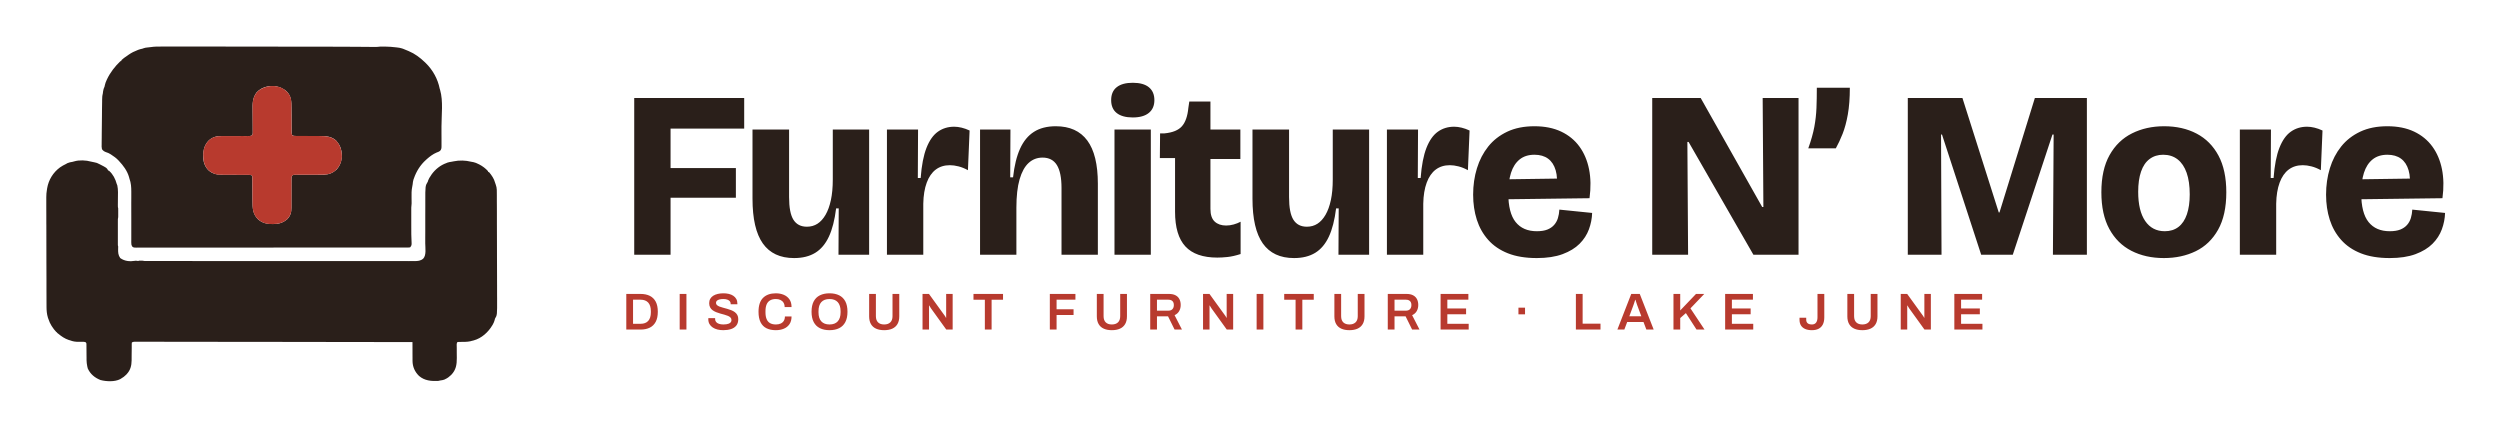
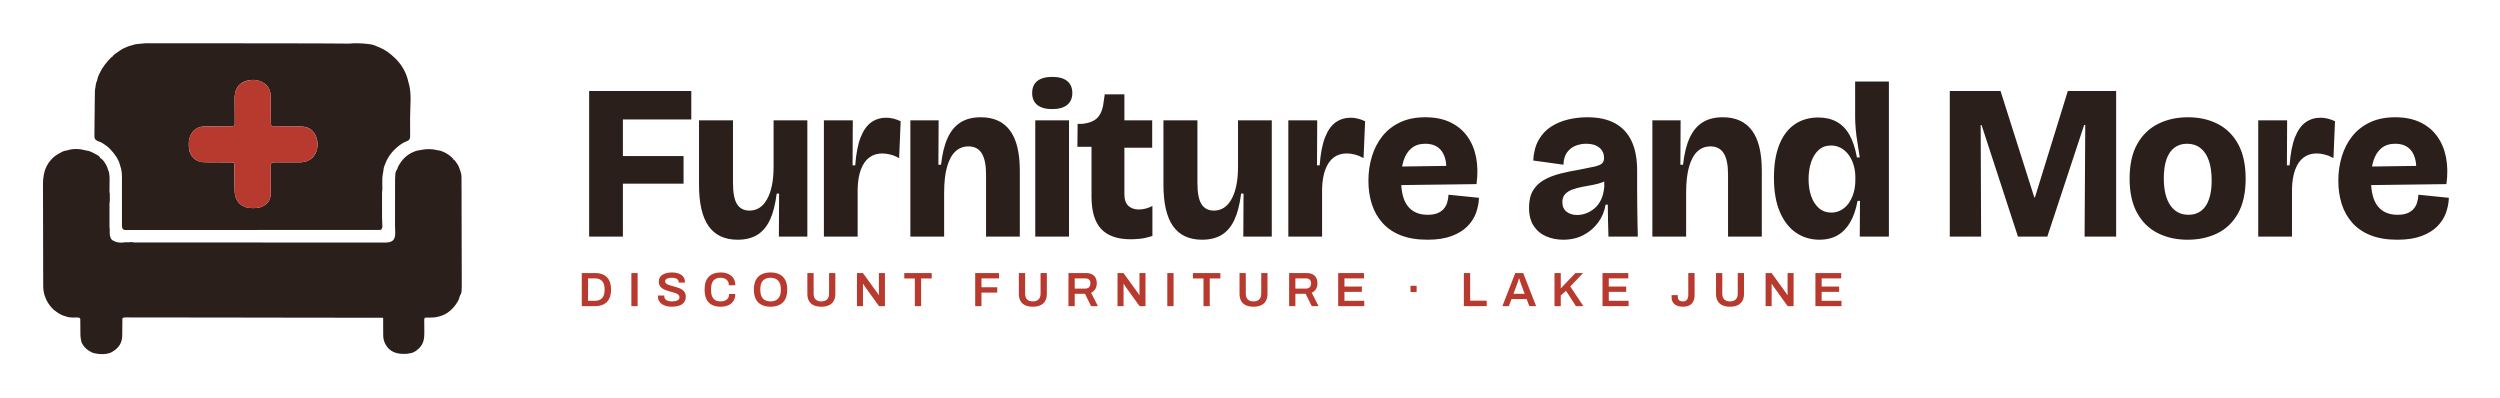
- <svg xmlns="http://www.w3.org/2000/svg" viewBox="-100 -100 7017 1200">
+ <svg xmlns="http://www.w3.org/2000/svg" viewBox="-100 -100 7554 1200">
  <g transform="scale(0.813)">
    <path d="M0 0 C2.2 -0 4.5 -0 6.7 -0 C12.9 -0 19 -0 25.1 0 C31.7 0 38.4 0 45 -0 C58 -0 71.1 -0 84.1 0 C99.5 0 114.9 0 130.2 0 C157.9 0 185.6 0 213.3 0 C239.7 0.1 266.1 0.1 292.5 0.1 C524.4 0.1 524.4 0.1 614 0.5 C615.2 0.5 616.4 0.5 617.7 0.5 C640.8 0.7 664 0.8 687.2 0.9 C694.8 1 702.4 1 710.1 1.1 C715.2 1.1 720.3 1.2 725.4 1.2 C728.4 1.2 731.5 1.3 734.5 1.3 C735.8 1.3 737.2 1.3 738.6 1.3 C744.7 1.3 750.6 1.2 756.7 0.2 C759 0.2 761.2 0.1 763.4 0.1 C764.6 0.1 765.8 0.1 767.1 0.1 C768.4 0.1 769.6 0.1 770.9 0.1 C772.2 0.1 773.4 0.1 774.7 0.1 C787.2 0.1 799.6 1.3 812.1 2.7 C812.7 2.7 812.7 2.7 815.5 3.1 C821.1 3.7 826.4 4.5 831.7 6.2 C833.2 6.7 834.6 7.2 836.1 7.6 C840.8 9.3 845.2 11.2 849.7 13.2 C851.7 14 853.6 14.8 855.5 15.6 C877.2 24.7 894.8 38 911.7 54.2 C912.2 54.7 912.2 54.7 914.7 57.1 C939 80.9 956.1 111.9 962.7 145.2 C963 146 963 146 964.2 150 C975.3 188.4 968.9 236.2 968.9 275.8 C968.9 283.8 968.9 291.8 968.9 299.8 C969 306 969 312.2 969 318.5 C969 321.4 969 324.4 969 327.3 C969 331.4 969 335.5 969 339.6 C969 340.8 969 342 969 343.3 C969 350.3 968.9 355 963.8 360.3 C959.9 363.1 956.6 364.3 952.2 365.8 C939.9 371 928.6 379.4 918.7 388.2 C917.5 389.3 916.3 390.4 915.1 391.5 C895.8 408.8 882.2 430.7 873.7 455.2 C873.5 455.9 873.5 455.9 872.2 459.2 C870.6 464.7 869.9 469.9 869.4 475.5 C868.7 480.2 868.7 480.2 868 483.4 C865.2 496.2 865.4 508.9 865.6 521.9 C865.6 525.3 865.7 528.7 865.7 532.1 C865.7 535.1 865.8 538.2 865.8 541.2 C865.7 546.2 865.7 546.2 865.2 549 C864.6 553.2 864.6 557.2 864.6 561.4 C864.6 563.3 864.6 565.1 864.6 567 C864.6 569.1 864.6 571.1 864.6 573.1 C864.6 575.2 864.6 577.3 864.6 579.4 C864.6 583.8 864.6 588.2 864.6 592.7 C864.6 598.2 864.6 603.8 864.6 609.4 C864.6 650.8 864.6 650.8 865.5 671.4 C866.2 686 866.2 686 860.7 693.2 C857.8 693.7 857.8 693.7 854.2 693.8 C852.9 693.8 851.5 693.8 850.1 693.8 C848.5 693.8 847 693.8 845.4 693.8 C843.8 693.8 842.2 693.8 840.6 693.8 C835.1 693.8 829.6 693.8 824.1 693.8 C820.2 693.8 816.2 693.8 812.3 693.8 C803.7 693.8 795.1 693.8 786.5 693.8 C773.7 693.8 760.9 693.8 748.1 693.8 C723.9 693.9 699.8 693.9 675.6 693.9 C656.9 693.9 638.3 693.9 619.6 693.9 C616.9 693.9 614.2 693.9 611.6 693.9 C610.9 693.9 610.9 693.9 607.5 693.9 C606.9 693.9 606.9 693.9 603.5 693.9 C602.2 693.9 600.8 693.9 599.5 693.9 C561.9 693.9 524.4 693.9 486.9 693.9 C485.4 693.9 484 693.9 482.6 693.9 C475.4 693.9 468.2 693.9 461 693.9 C460.3 693.9 460.3 693.9 456.7 693.9 C453.8 693.9 450.9 693.9 448.1 693.9 C403.2 693.9 358.3 693.9 313.5 694 C263.1 694 212.7 694.1 162.4 694.1 C157 694.1 151.6 694.1 146.3 694.1 C145.6 694.1 145.6 694.1 142.3 694.1 C122.3 694.1 102.3 694.1 82.3 694.1 C59.6 694.1 36.9 694.1 14.2 694.1 C1.5 694.1 -11.3 694.1 -24 694.1 C-32.5 694.2 -41 694.2 -49.5 694.1 C-54.3 694.1 -59.1 694.1 -64 694.1 C-69.2 694.2 -74.4 694.1 -79.6 694.1 C-81.1 694.1 -82.6 694.2 -84.2 694.2 C-94.3 694 -94.3 694 -99.2 689.9 C-101.6 685.6 -102 682.9 -102 677.9 C-102 677.1 -102 677.1 -102.1 672.9 C-102 671.1 -102 669.3 -102 667.4 C-102 666.4 -102 666.4 -102 661.6 C-102 657.4 -102 653.2 -102 649 C-102 642.4 -102 635.8 -102 629.2 C-102.1 618.7 -102.1 608.2 -102 597.7 C-102 578.9 -102 560.2 -102.1 541.5 C-102.1 534.9 -102.1 528.3 -102 521.8 C-102 518.7 -102 515.5 -102 512.4 C-102 508.6 -102 504.9 -102 501.1 C-102 485.5 -102.8 470.9 -108.3 456.2 C-108.8 454.4 -109.3 452.5 -109.8 450.6 C-115.7 429.6 -129.5 410.9 -144.3 395.2 C-145.1 394.4 -145.9 393.5 -146.7 392.6 C-154.1 384.8 -162.3 379 -171.3 373.2 C-171.8 372.9 -171.8 372.9 -174.6 371.1 C-179.3 368.3 -183.1 366.3 -188.4 364.9 C-194.9 362.7 -199.3 359.9 -203.3 354.2 C-204.7 348.3 -204.5 342.6 -204.3 336.6 C-204.3 334.8 -204.3 333 -204.3 331.2 C-204.3 326.4 -204.2 321.5 -204.1 316.7 C-204.1 311.6 -204 306.5 -204 301.4 C-203.9 292.9 -203.8 284.4 -203.7 275.9 C-203.5 263.9 -203.4 251.9 -203.3 239.9 C-203.2 231.5 -203.2 223.2 -203.1 214.9 C-203 212.8 -203 210.8 -203 208.8 C-202.9 202.2 -202.8 195.6 -202.7 188.9 C-202.7 187.3 -202.7 185.6 -202.7 183.9 C-202.6 176.4 -202.3 169.5 -200.3 162.2 C-199.9 159.8 -199.7 157.3 -199.4 154.7 C-198.6 148.6 -197 143.9 -194.3 138.2 C-194.1 137.5 -194.1 137.5 -193.3 133.4 C-192.1 127.2 -189.9 122 -187.3 116.2 C-186.8 115.2 -186.4 114.2 -185.9 113.1 C-175 89.8 -158 67.8 -139.3 50.2 C-138.6 50.2 -137.9 50.2 -137.3 50.2 C-136.6 48.9 -135.9 47.6 -135.3 46.2 C-130 41.2 -124.4 37.2 -118.3 33.2 C-115.6 31.5 -113 29.6 -110.5 27.7 C-101.2 21.2 -90.9 16.2 -80.3 12.2 C-78.9 11.7 -77.6 11.2 -76.2 10.6 C-71.9 9.1 -67.7 8.2 -63.3 7.2 C-62.7 7 -62.7 7 -59.5 5.8 C-55.1 4.2 -51.3 3.6 -46.7 3.2 C-37.9 2.3 -37.9 2.3 -34.3 1.8 C-22.9 -0 -11.5 -0 0 0 Z M330.7 158.2 C315.9 178 316.5 197.2 316.8 221 C316.8 225.5 316.8 230 316.9 234.6 C316.9 243 317 251.4 317.1 259.8 C317.1 265.7 317.1 271.6 317.2 277.5 C317.2 279.7 317.2 281.9 317.2 284.2 C317.3 287.3 317.3 290.4 317.3 293.5 C317.3 295.3 317.3 297 317.3 298.9 C316.7 303.2 316.7 303.2 314.9 306.3 C310.3 309.1 306 308.9 300.9 308.9 C300.3 308.9 300.3 308.9 297.6 308.9 C293.9 308.9 290.3 308.9 286.7 308.9 C284.2 308.9 281.6 308.9 279.1 308.9 C272.5 308.9 265.8 308.9 259.2 308.9 C248.6 308.9 237.9 309 227.3 309 C223.6 309 219.9 309 216.2 309 C213.9 309 211.7 309 209.4 309 C208.3 309 207.3 309 206.3 309 C189.4 309.1 175.7 314.1 163.6 326 C147.8 343.9 145.4 363.2 146.5 386.1 C147.7 402.9 154.2 417.9 166.7 429.2 C179.1 438.8 191.5 442.4 206.9 442.4 C208 442.4 209.1 442.4 210.3 442.4 C212.7 442.5 215.1 442.5 217.5 442.5 C221.4 442.5 225.2 442.5 229 442.5 C239.9 442.6 250.8 442.7 261.6 442.7 C268.3 442.8 274.9 442.8 281.6 442.8 C284.1 442.9 286.7 442.9 289.2 442.9 C292.7 442.9 296.3 442.9 299.8 442.9 C300.9 442.9 301.9 442.9 303 442.9 C307.6 443 310.5 443.1 314.7 445.2 C316.5 448.9 315.9 453.1 315.9 457 C315.9 458.1 315.9 459.1 315.9 460.1 C315.9 462.3 316 464.6 316 466.8 C316 470.3 316 473.8 316 477.4 C316.1 487.4 316.2 497.4 316.2 507.4 C316.2 513.6 316.3 519.7 316.3 525.8 C316.3 528.1 316.4 530.5 316.4 532.8 C316.5 557.1 317 577.4 334.9 595.7 C349.7 609.2 365.5 612.8 385 612.7 C386.4 612.7 387.8 612.7 389.2 612.7 C407.6 612.7 422.5 608 436.5 595.9 C447.6 584.4 450.9 572.1 450.9 556.6 C450.9 555.5 450.9 554.3 450.9 553.1 C450.9 550.6 450.9 548.1 450.9 545.5 C450.9 540.2 450.9 534.8 450.9 529.5 C451 519.5 451 509.5 451 499.6 C451 492.6 451 485.7 451 478.7 C451.1 476.1 451.1 473.5 451 470.8 C451 467.1 451.1 463.4 451.1 459.7 C451.1 458.6 451.1 457.5 451.1 456.4 C451.1 452 451.4 448.9 453.6 445.1 C458.2 442.4 462 442.6 467.4 442.6 C468.5 442.6 469.5 442.6 470.6 442.6 C474.2 442.6 477.7 442.6 481.3 442.6 C483.8 442.6 486.2 442.6 488.7 442.6 C495.2 442.6 501.8 442.5 508.3 442.6 C518.7 442.6 529.1 442.5 539.5 442.5 C543.2 442.5 546.8 442.5 550.4 442.5 C552.7 442.5 554.9 442.5 557.2 442.5 C559.1 442.5 561.1 442.5 563.1 442.5 C580.3 441.7 593.5 436.5 606.4 425 C620 409.8 625.3 393.1 625 372.6 C624.1 356.6 619.4 341.4 608.7 329.2 C607.9 328.1 607 326.9 606.2 325.7 C592.8 312.3 575.6 309.2 557.5 309.1 C556.9 309.1 556.9 309.1 554.2 309.1 C551.9 309.1 549.6 309.1 547.3 309 C543.6 309 539.9 309 536.3 309 C525.8 308.9 515.4 308.9 505 308.8 C498.6 308.8 492.2 308.8 485.8 308.7 C483.4 308.7 480.9 308.7 478.5 308.7 C475.1 308.7 471.7 308.7 468.3 308.7 C466.4 308.7 464.5 308.6 462.5 308.6 C457.7 308.2 457.7 308.2 452.7 305.2 C451.2 300.8 451.6 296.5 451.6 291.7 C451.6 290.7 451.5 289.6 451.5 288.5 C451.5 286.1 451.5 283.8 451.5 281.4 C451.5 277.7 451.5 273.9 451.4 270.2 C451.4 259.6 451.3 249 451.3 238.3 C451.2 231.8 451.2 225.4 451.1 218.9 C451.1 216.4 451.1 213.9 451.1 211.5 C451 189.9 450.8 171.9 435.1 155.5 C429.1 149.9 422.3 145.5 414.7 142.2 C413.7 141.8 412.7 141.4 411.6 140.9 C384.8 130.8 350.2 136.6 330.7 158.2 Z " fill="#2A1F1A" transform="translate(432.2694,37.75276)" />
    <path d="M0 0 C4.1 1.2 8.2 1.9 12.4 2.6 C18.1 3.6 22.7 5.1 27.8 8.1 C29 8.7 30.3 9.3 31.5 9.9 C54.6 21.8 54.6 21.8 58.8 30.1 C60.1 30.7 61.4 31.4 62.8 32.1 C76.1 44 84.1 59.9 88.8 77.1 C89.5 78.7 90.1 80.4 90.8 82.1 C94.1 97.3 93 113.4 92.9 128.9 C92.8 133 92.8 137.2 92.8 141.3 C92.8 143.9 92.8 146.4 92.7 149 C92.7 157.7 92.7 157.7 93.8 161.1 C93.9 163.4 93.9 165.8 93.9 168.2 C93.9 169.6 93.9 171 93.9 172.5 C93.9 173.9 93.9 175.4 93.9 176.9 C93.9 178.4 93.9 179.9 93.9 181.4 C93.9 182.1 93.9 182.1 93.9 185.7 C93.9 187 93.9 188.3 93.9 189.6 C93.8 193.1 93.8 193.1 92.8 198.1 C92.7 201.1 92.7 204.1 92.7 207 C92.7 208 92.7 208 92.7 212.6 C92.7 214.6 92.7 216.5 92.7 218.6 C92.7 220.6 92.7 222.7 92.7 224.7 C92.7 229 92.7 233.3 92.7 237.6 C92.7 243.1 92.7 248.6 92.7 254.1 C92.7 258.3 92.7 262.6 92.7 266.8 C92.7 268.8 92.7 270.8 92.7 272.9 C92.7 275.7 92.7 278.5 92.7 281.4 C92.7 283 92.7 284.6 92.7 286.3 C92.8 290.1 92.8 290.1 93.8 293.1 C93.8 295.8 93.7 298.5 93.6 301.2 C93.3 313.1 93.7 323 100.9 333 C116 343.9 133.9 345.5 152.2 342.5 C153 342.4 153.9 342.2 154.8 342.1 C157.5 342.4 160.1 342.7 162.8 343.1 C163.8 342.7 164.8 342.4 165.8 342.1 C168.1 342 170.4 341.9 172.7 341.9 C173.9 341.9 175.1 341.9 176.4 341.9 C179.8 342.1 179.8 342.1 184.8 343.1 C187 343.2 189.2 343.2 191.5 343.2 C192.1 343.2 192.1 343.2 195.6 343.2 C197.1 343.2 198.6 343.2 200.1 343.2 C200.9 343.2 200.9 343.2 205 343.2 C210.4 343.2 215.8 343.2 221.2 343.2 C225.1 343.2 228.9 343.2 232.8 343.2 C242.4 343.2 252 343.2 261.6 343.2 C273.1 343.2 284.6 343.2 296.1 343.2 C323.9 343.3 351.7 343.3 379.5 343.3 C392.7 343.3 405.8 343.3 419 343.3 C463.9 343.3 508.9 343.3 553.9 343.3 C556.7 343.3 559.5 343.3 562.4 343.3 C565.2 343.3 568 343.3 570.9 343.3 C576.5 343.3 582.2 343.3 587.9 343.3 C588.6 343.3 588.6 343.3 592.2 343.3 C637.8 343.3 683.5 343.3 729.2 343.4 C777.5 343.4 825.7 343.4 874 343.4 C879.3 343.4 884.6 343.4 889.9 343.4 C891.2 343.4 892.5 343.4 893.8 343.4 C914.8 343.4 935.9 343.4 956.9 343.4 C978 343.4 999.1 343.4 1020.2 343.4 C1032.7 343.4 1045.3 343.4 1057.8 343.4 C1067.2 343.5 1076.5 343.5 1085.9 343.4 C1089.7 343.4 1093.5 343.4 1097.3 343.5 C1102.4 343.5 1107.6 343.5 1112.7 343.4 C1113.5 343.4 1113.5 343.4 1117.2 343.5 C1128.3 343.4 1138 342.6 1146.8 335.1 C1158.4 323.2 1153.9 297.7 1153.9 282.5 C1153.9 279.5 1153.9 276.5 1153.9 273.5 C1153.9 270.3 1153.9 267.1 1153.9 263.9 C1153.9 257.3 1153.9 250.6 1154 243.9 C1154 242.8 1154 241.7 1154 240.5 C1154 238.2 1154 235.8 1154 233.5 C1154 218 1154 202.5 1154 187 C1154 176.5 1154.1 166 1154.1 155.5 C1154.1 150 1154.1 144.4 1154.1 138.9 C1154 83.7 1154 83.7 1162.8 69.1 C1163.2 67.7 1163.6 66.4 1164 64.9 C1166.2 59 1169.2 54.3 1172.8 49.1 C1173.9 47.4 1174.9 45.8 1176 44.1 C1188.6 26.6 1206.4 12.3 1226.8 5.1 C1228 4.6 1229.2 4 1230.5 3.5 C1235.2 1.9 1239.7 1.2 1244.6 0.5 C1247.2 0.2 1249.8 -0.4 1252.4 -1 C1271.2 -5 1293.1 -4.4 1311.7 0.3 C1314.6 1 1317.5 1.5 1320.4 1.9 C1326.6 3.2 1331.1 5.3 1336.8 8.1 C1337.4 8.4 1337.4 8.4 1340.6 9.9 C1352.1 15.9 1362.2 23.5 1370.8 33.1 C1370.8 33.7 1370.8 34.4 1370.8 35.1 C1372.1 35.7 1373.4 36.4 1374.8 37.1 C1382.9 46.8 1391.7 59.5 1394.7 71.9 C1395.8 76.1 1395.8 76.1 1397.3 79.4 C1401.9 90.7 1401.1 104.2 1401.1 116.3 C1401.1 118 1401.1 119.6 1401.1 121.3 C1401.1 126.9 1401.1 132.4 1401.1 137.9 C1401.2 141.9 1401.2 145.9 1401.2 149.8 C1401.2 159.5 1401.2 169.1 1401.3 178.8 C1401.3 186.7 1401.3 194.5 1401.3 202.4 C1401.3 203.5 1401.3 204.6 1401.3 205.8 C1401.3 208 1401.3 210.3 1401.3 212.6 C1401.4 233.9 1401.4 255.3 1401.5 276.6 C1401.5 294.9 1401.6 313.1 1401.6 331.4 C1401.7 352.7 1401.8 373.9 1401.8 395.2 C1401.8 397.4 1401.8 399.7 1401.8 402 C1401.8 403.1 1401.8 404.2 1401.8 405.4 C1401.8 413.2 1401.9 421 1401.9 428.9 C1401.9 438.4 1401.9 448 1401.9 457.6 C1402 462.4 1402 467.3 1402 472.2 C1402.2 529.8 1402.2 529.8 1394.8 542.1 C1394.3 543.8 1393.8 545.6 1393.4 547.4 C1392 552.5 1390.3 556.5 1387.8 561.1 C1387.2 562.1 1386.6 563.2 1386 564.3 C1371.5 588.9 1348.7 609.9 1320.8 617.4 C1318.5 618 1316.1 618.5 1313.8 619.1 C1312.4 619.5 1311 619.9 1309.5 620.3 C1298.3 622.7 1286.6 622.4 1275.1 622.5 C1273.8 622.5 1272.5 622.6 1271.2 622.6 C1270 622.6 1268.8 622.6 1267.6 622.7 C1266.7 622.8 1265.8 622.9 1264.8 623.1 C1261.5 628 1262.6 633.9 1262.6 639.6 C1262.6 641 1262.6 642.3 1262.7 643.7 C1262.7 648.1 1262.7 652.5 1262.7 656.8 C1262.8 661.1 1262.8 665.5 1262.8 669.8 C1262.8 672.5 1262.8 675.2 1262.9 677.8 C1263 700.9 1260.2 719.2 1243.6 736.3 C1237.3 742.4 1230.9 747.5 1222.8 751.1 C1221.7 751.6 1220.7 752.1 1219.6 752.7 C1215 754.3 1210.6 755 1205.8 755.6 C1202.8 756.1 1202.8 756.1 1198.8 757.1 C1174.3 758.2 1151.9 756.6 1132.5 740 C1117.9 725.8 1110.2 708.5 1110 688.1 C1110 686.5 1110 684.8 1110 683.1 C1110 681.4 1110 679.7 1110 677.9 C1109.9 672.4 1109.9 667 1109.9 661.5 C1109.9 657.8 1109.9 654.1 1109.9 650.3 C1109.8 641.2 1109.8 632.2 1109.8 623.1 C1018.1 622.9 926.3 622.8 834.6 622.7 C833.2 622.7 831.9 622.7 830.5 622.7 C801 622.7 771.5 622.6 742 622.6 C727.6 622.6 713.1 622.6 698.6 622.5 C697.9 622.5 697.9 622.5 694.3 622.5 C647.6 622.5 600.9 622.4 554.3 622.3 C506.3 622.3 458.4 622.2 410.4 622.2 C403.7 622.2 396.9 622.1 390.1 622.1 C388.8 622.1 387.5 622.1 386.1 622.1 C364.6 622.1 343.1 622.1 321.7 622 C300.1 622 278.5 622 257 622 C244.2 621.9 231.3 621.9 218.5 621.9 C210 621.9 201.4 621.9 192.8 621.9 C188 621.9 183.1 621.9 178.2 621.9 C172.9 621.8 167.7 621.8 162.5 621.8 C160.9 621.8 159.4 621.8 157.8 621.8 C157.1 621.8 157.1 621.8 153.6 621.8 C152.4 621.8 151.2 621.8 150 621.8 C146.6 622.1 143.3 622.5 140.8 625.1 C140.7 627.3 140.6 629.6 140.6 631.8 C140.6 632.5 140.6 632.5 140.6 636.2 C140.6 637.8 140.6 639.4 140.6 641 C140.5 644.3 140.5 647.7 140.5 651 C140.4 656.2 140.4 661.5 140.3 666.8 C140.3 671.8 140.2 676.9 140.2 681.9 C140.2 683.5 140.2 685.1 140.2 686.7 C139.9 704.6 136.1 719.7 123.8 733.1 C123.1 733.9 122.4 734.6 121.7 735.4 C116.3 741.1 110.5 745.2 103.8 749.1 C102.7 749.8 101.7 750.4 100.6 751.1 C81.6 760.8 52.8 759.3 32.8 754.1 C13.2 746.4 -2.6 733.5 -11.2 714.1 C-12.6 709.1 -13.5 704.2 -14.2 699.1 C-14.4 698 -14.5 696.9 -14.7 695.8 C-15.2 692.2 -15.3 688.8 -15.4 685.3 C-15.4 684 -15.4 682.6 -15.4 681.3 C-15.4 679.9 -15.4 678.5 -15.4 677.1 C-15.4 674.1 -15.5 671.1 -15.5 668.1 C-15.5 663.5 -15.6 658.8 -15.6 654.1 C-15.6 649.6 -15.7 645.1 -15.7 640.6 C-15.7 639.9 -15.7 639.9 -15.7 636.3 C-15.8 635 -15.8 633.7 -15.8 632.4 C-15.8 631.2 -15.8 630.1 -15.8 628.9 C-16.2 626.1 -16.2 626.1 -19.2 623.1 C-23.3 622.2 -26.5 622 -30.6 622 C-31.9 622.1 -33.1 622.1 -34.4 622.1 C-37 622.1 -39.6 622.2 -42.2 622.2 C-52.9 622.3 -62.1 621.1 -72.2 617.1 C-73.7 616.7 -75.1 616.3 -76.6 615.9 C-90.6 611.3 -102 603.4 -113.2 594.1 C-113.9 593.6 -113.9 593.6 -117.2 591.1 C-117.2 590.4 -117.2 589.8 -117.2 589.1 C-117.9 589.1 -118.5 589.1 -119.2 589.1 C-131.6 575.9 -141.9 560.4 -147.2 543.1 C-147.7 541.7 -148.2 540.4 -148.7 539 C-152.6 526.3 -153.6 514 -153.6 500.7 C-153.6 499.1 -153.6 497.4 -153.6 495.7 C-153.7 490.1 -153.7 484.6 -153.7 479 C-153.7 475 -153.7 471 -153.7 467 C-153.7 457.3 -153.8 447.6 -153.8 437.9 C-153.8 426.5 -153.8 415.2 -153.8 403.9 C-153.9 383.7 -153.9 363.5 -154 343.3 C-154 323.7 -154 304.1 -154.1 284.5 C-154.2 263.1 -154.2 241.8 -154.2 220.4 C-154.2 218.1 -154.3 215.9 -154.3 213.6 C-154.3 212.5 -154.3 211.3 -154.3 210.2 C-154.3 202.3 -154.3 194.4 -154.3 186.5 C-154.3 176.9 -154.4 167.3 -154.4 157.7 C-154.4 152.8 -154.4 147.9 -154.4 143 C-154.4 137.7 -154.4 132.3 -154.4 127 C-154.4 125.5 -154.4 123.9 -154.4 122.4 C-154.4 113.7 -153.7 105.6 -152.2 97.1 C-151.9 95.3 -151.7 93.6 -151.4 91.8 C-146.4 62.9 -130.9 37.6 -107.2 20.1 C-100.5 15.4 -93.6 11.6 -86.2 8.1 C-84.7 7.2 -83.2 6.3 -81.6 5.4 C-75.7 2.8 -70.3 1.8 -63.9 0.8 C-60.2 0.1 -60.2 0.1 -57.5 -0.9 C-40.6 -6 -16.7 -4.8 0 0 Z " fill="#2A1F1A" transform="translate(191.2031,434.9258)" />
    <path d="M0 0 C1.4 1.2 2.8 2.3 4.2 3.5 C5.6 4.6 7 5.7 8.4 6.8 C20.1 18.2 24.9 30.6 25.3 47 C25.3 47.9 25.3 47.9 25.3 52.9 C25.4 54 25.4 55.1 25.4 56.2 C25.4 58.6 25.4 61 25.4 63.3 C25.4 67.1 25.4 70.8 25.4 74.5 C25.5 85.2 25.6 95.8 25.6 106.4 C25.6 112.9 25.6 119.4 25.7 125.9 C25.7 128.4 25.7 130.9 25.7 133.3 C25.7 136.8 25.7 140.3 25.8 143.7 C25.8 145.7 25.8 147.7 25.8 149.7 C26.2 154.5 26.2 154.5 29.2 159.5 C33.6 161 37.8 160.7 42.5 160.7 C43 160.7 43 160.7 45.7 160.7 C48 160.7 50.4 160.7 52.7 160.7 C56.3 160.7 60 160.8 63.7 160.8 C74.1 160.9 84.5 160.9 94.9 161 C101.3 161 107.7 161.1 114.1 161.1 C116.5 161.1 118.9 161.1 121.3 161.1 C143.3 161.2 162.9 162.1 180.2 177.5 C194.3 192.8 199.6 212.4 199.5 232.9 C198.3 252.7 190.7 267.5 176.5 281 C162.4 291.7 149.5 294.6 132 294.6 C130.9 294.6 129.8 294.6 128.7 294.6 C126.3 294.6 124 294.6 121.6 294.6 C116.7 294.6 111.7 294.7 106.7 294.7 C97.4 294.7 88.2 294.8 78.9 294.8 C72.5 294.7 66 294.8 59.6 294.8 C57.1 294.8 54.6 294.8 52.2 294.8 C48.8 294.8 45.3 294.8 41.9 294.9 C40.9 294.9 40.9 294.9 36 294.9 C31.2 295.5 31.2 295.5 28.1 297.3 C25.3 302 25.5 306.6 25.6 311.9 C25.6 313.1 25.5 314.3 25.5 315.4 C25.5 319.3 25.5 323.1 25.6 326.9 C25.5 329.6 25.5 332.2 25.5 334.9 C25.5 341.9 25.5 348.9 25.5 355.9 C25.5 367.2 25.5 378.4 25.4 389.6 C25.4 393.5 25.4 397.4 25.4 401.3 C25.4 403.7 25.4 406.1 25.4 408.5 C25.4 409.6 25.4 410.7 25.4 411.8 C25.4 426.4 21 437.5 11 448 C-4.1 461.5 -20.6 465.2 -40.4 465 C-41.8 465 -43.1 465 -44.5 465 C-63.6 465 -78.4 459.5 -92.1 446.4 C-109.1 428.5 -109.1 408.3 -109.1 385.1 C-109.2 381.6 -109.2 378 -109.2 374.5 C-109.3 365.8 -109.3 357.1 -109.3 348.4 C-109.4 341 -109.4 333.6 -109.4 326.1 C-109.5 322.7 -109.5 319.2 -109.5 315.7 C-109.5 313.6 -109.5 311.5 -109.5 309.4 C-109.5 308.5 -109.5 308.5 -109.5 303.8 C-109.8 299.5 -109.8 299.5 -111.8 296.5 C-116.3 295 -120.9 295.3 -125.6 295.3 C-126.7 295.3 -127.8 295.3 -128.9 295.3 C-131.3 295.3 -133.7 295.3 -136.2 295.3 C-140 295.3 -143.8 295.2 -147.6 295.2 C-158.5 295.1 -169.3 295.1 -180.2 295 C-186.8 295 -193.4 295 -200.1 294.9 C-202.6 294.9 -205.1 294.9 -207.7 294.9 C-211.2 294.9 -214.7 294.8 -218.3 294.8 C-219.3 294.8 -220.4 294.8 -221.4 294.8 C-237 294.6 -250.2 288.9 -261.8 278.5 C-276.4 263.3 -279.4 244.9 -279.2 224.6 C-278.8 204.7 -273 189.1 -258.5 174.9 C-245.9 164.3 -232.4 161.2 -216.2 161.3 C-215.1 161.3 -214 161.3 -212.8 161.3 C-210.4 161.3 -208.1 161.3 -205.7 161.3 C-201.9 161.3 -198.2 161.3 -194.4 161.2 C-183.7 161.2 -173 161.2 -162.3 161.2 C-155.7 161.2 -149.2 161.2 -142.6 161.1 C-140.1 161.1 -137.6 161.1 -135.1 161.2 C-131.6 161.2 -128.2 161.2 -124.7 161.1 C-123.6 161.1 -122.6 161.2 -121.5 161.2 C-117.3 161.1 -114.3 160.8 -110.7 158.6 C-108 154.2 -108.2 150.9 -108.3 145.7 C-108.3 145.3 -108.3 145.3 -108.3 142.8 C-108.3 139.5 -108.3 136.3 -108.4 133.1 C-108.4 130.8 -108.4 128.6 -108.4 126.3 C-108.4 120.3 -108.5 114.4 -108.5 108.4 C-108.6 100 -108.6 91.7 -108.7 83.3 C-108.7 78.9 -108.8 74.4 -108.8 70 C-109 45.3 -109 25.1 -90.8 6.5 C-66.2 -14.1 -27.4 -18.3 0 0 Z " fill="#B83A2E" transform="translate(857.8125,185.5)" />
  </g>
-   <path transform="translate(1646.8,615.0)" d="M33.333 0.0V-440.0H135.333V0.0ZM83.333 -160.0V-243.333H318.667V-160.0ZM83.333 -354.0V-440.0H342.0V-354.0ZM482.0 9.333Q423.333 9.333 394.333 -31.667Q365.333 -72.667 365.333 -157.333V-351.333H468.0V-162.0Q468.0 -117.333 480.333 -98.0Q492.667 -78.667 518.0 -78.667Q534.667 -78.667 547.667 -87.0Q560.667 -95.333 570.333 -112.0Q580.0 -128.667 585.333 -153.333Q590.667 -178.0 590.667 -211.333V-351.333H692.667V-155.333V0.0H606.667L607.333 -130.0H600.0Q594.0 -81.333 579.667 -50.667Q565.333 -20.0 541.333 -5.333Q517.333 9.333 482.0 9.333ZM742.667 0.0V-181.333V-351.333H830.0L829.333 -215.333H837.333Q841.333 -268.667 853.667 -300.0Q866.0 -331.333 885.667 -345.333Q905.333 -359.333 931.333 -359.333Q941.333 -359.333 952.333 -356.667Q963.333 -354.0 974.667 -348.667L970.0 -237.333Q956.667 -244.667 943.667 -248.0Q930.667 -251.333 919.333 -251.333Q896.0 -251.333 879.667 -239.0Q863.333 -226.667 854.333 -202.333Q845.333 -178.0 844.667 -143.333V0.0ZM1004.0 0.0V-200.0V-351.333H1089.333L1088.667 -217.333H1096.667Q1102.0 -266.0 1116.333 -297.667Q1130.667 -329.333 1155.333 -345.0Q1180.0 -360.667 1216.667 -360.667Q1275.333 -360.667 1305.0 -320.667Q1334.667 -280.667 1334.667 -199.333V0.0H1232.667V-187.333Q1232.667 -230.667 1219.667 -251.667Q1206.667 -272.667 1179.333 -272.667Q1156.667 -272.667 1140.333 -257.667Q1124.0 -242.667 1115.0 -211.667Q1106.0 -180.667 1106.0 -132.0V0.0ZM1381.333 0.0V-351.333H1483.333V0.0ZM1432.667 -385.333Q1403.333 -385.333 1387.667 -397.667Q1372 -410.0 1372 -434.0Q1372 -458.0 1387.667 -470.333Q1403.333 -482.667 1432.667 -482.667Q1462.667 -482.667 1478.0 -470.0Q1493.333 -457.333 1493.333 -434.0Q1493.333 -410.667 1477.667 -398.0Q1462 -385.333 1432.667 -385.333ZM1670.0 8.0Q1609.333 8.0 1580.333 -23.333Q1551.333 -54.667 1551.333 -120.667V-271.333H1508.667L1509.333 -340.667H1522.0Q1556.0 -344.0 1570.667 -360.667Q1585.333 -377.333 1588.667 -412.0L1591.333 -430.0H1650.667V-351.333H1734.667V-268.667H1650.667V-128.667Q1650.667 -104.0 1662.667 -93.0Q1674.667 -82.0 1694.667 -82.0Q1705.333 -82.0 1716.0 -85.0Q1726.667 -88.0 1735.333 -92.667V-2.0Q1714.667 4.667 1698.667 6.333Q1682.667 8.0 1670.0 8.0ZM1885.333 9.333Q1826.667 9.333 1797.667 -31.667Q1768.667 -72.667 1768.667 -157.333V-351.333H1871.333V-162.0Q1871.333 -117.333 1883.667 -98.0Q1896 -78.667 1921.333 -78.667Q1938 -78.667 1951 -87.0Q1964 -95.333 1973.667 -112.0Q1983.333 -128.667 1988.667 -153.333Q1994 -178.0 1994 -211.333V-351.333H2096.0V-155.333V0.0H2010L2010.667 -130.0H2003.333Q1997.333 -81.333 1983.0 -50.667Q1968.667 -20.0 1944.667 -5.333Q1920.667 9.333 1885.333 9.333ZM2146.0 0.0V-181.333V-351.333H2233.333L2232.667 -215.333H2240.667Q2244.667 -268.667 2257.0 -300.0Q2269.333 -331.333 2289.0 -345.333Q2308.667 -359.333 2334.667 -359.333Q2344.667 -359.333 2355.667 -356.667Q2366.667 -354.0 2378.0 -348.667L2373.333 -237.333Q2360.0 -244.667 2347.0 -248.0Q2334.0 -251.333 2322.667 -251.333Q2299.333 -251.333 2283.0 -239.0Q2266.667 -226.667 2257.667 -202.333Q2248.667 -178.0 2248.0 -143.333V0.0ZM2566.667 9.333Q2519.333 9.333 2485.667 -4.0Q2452.0 -17.333 2430.333 -41.667Q2408.667 -66.0 2398.333 -98.333Q2388.0 -130.667 2388.0 -168.667Q2388.0 -208.0 2398.667 -242.667Q2409.333 -277.333 2430.333 -303.667Q2451.333 -330.0 2483.667 -345.333Q2516.0 -360.667 2560.0 -360.667Q2603.333 -360.667 2635.0 -345.667Q2666.667 -330.667 2686.333 -303.667Q2706.0 -276.667 2713.333 -240Q2720.667 -203.333 2714.667 -158.667L2452.667 -155.333V-211.333L2642.667 -214.0L2622.0 -183.333Q2626.0 -215.333 2619.667 -237Q2613.333 -258.667 2598.333 -269.667Q2583.333 -280.667 2560.0 -280.667Q2534.667 -280.667 2518.333 -267.333Q2502.0 -254.0 2494.333 -230.0Q2486.667 -206.0 2486.667 -172.667Q2486.667 -117.333 2507.333 -91.667Q2528.0 -66.0 2566.667 -66.0Q2584.667 -66.0 2596.333 -70.667Q2608.0 -75.333 2615.333 -83.667Q2622.667 -92.0 2626.0 -103.0Q2629.333 -114.0 2630.0 -126.667L2722.0 -117.333Q2721.333 -94.0 2713.0 -71.333Q2704.667 -48.667 2686.667 -30.667Q2668.667 -12.667 2639.0 -1.667Q2609.333 9.333 2566.667 9.333ZM2890.667 0.0V-440.0H3026.667L3199.333 -134.0H3202.667L3200.667 -440.0H3301.333V0.0H3174.667L2992.667 -316.667H2989.333L2991.333 0.0ZM3328.667 -298.667Q3340.667 -332.0 3345.667 -359.0Q3350.667 -386.0 3351.667 -412.333Q3352.667 -438.667 3352.667 -468.667H3445.333Q3445.333 -425.333 3439.667 -393.667Q3434.0 -362.0 3425.0 -339.333Q3416.0 -316.667 3406.0 -298.667ZM3608.0 0.0V-440.0H3761.333L3863.333 -118.667H3865.333L3964.667 -440.0H4110.667V0.0H4015.333L4017.333 -337.333H4014.0L3902.667 0.0H3814.0L3704.0 -337.333H3701.333L3702.667 0.0ZM4326.667 9.333Q4275.333 9.333 4235.667 -11.0Q4196.0 -31.333 4173.667 -72.333Q4151.333 -113.333 4151.333 -175.333Q4151.333 -238.667 4174.333 -279.667Q4197.333 -320.667 4237.333 -340.667Q4277.333 -360.667 4327.333 -360.667Q4379.333 -360.667 4418.667 -340.0Q4458.0 -319.333 4480.0 -278.333Q4502.0 -237.333 4502.0 -175.333Q4502.0 -111.333 4479.0 -70.333Q4456.0 -29.333 4416.333 -10.0Q4376.667 9.333 4326.667 9.333ZM4329.333 -66.0Q4352.0 -66.0 4367.667 -78.0Q4383.333 -90.0 4391.333 -113.333Q4399.333 -136.667 4399.333 -169.333Q4399.333 -205.333 4390.667 -230.0Q4382.0 -254.667 4365.333 -267.667Q4348.667 -280.667 4324.667 -280.667Q4302.667 -280.667 4286.667 -268.667Q4270.667 -256.667 4262.667 -233.333Q4254.667 -210.0 4254.667 -176.667Q4254.667 -123.333 4274.333 -94.667Q4294.0 -66.0 4329.333 -66.0ZM4540.0 0.0V-181.333V-351.333H4627.333L4626.667 -215.333H4634.667Q4638.667 -268.667 4651.0 -300.0Q4663.333 -331.333 4683.0 -345.333Q4702.667 -359.333 4728.667 -359.333Q4738.667 -359.333 4749.667 -356.667Q4760.667 -354.0 4772.0 -348.667L4767.333 -237.333Q4754.0 -244.667 4741.0 -248.0Q4728.0 -251.333 4716.667 -251.333Q4693.333 -251.333 4677.0 -239.0Q4660.667 -226.667 4651.667 -202.333Q4642.667 -178.0 4642.0 -143.333V0.0ZM4960.667 9.333Q4913.333 9.333 4879.667 -4.0Q4846.0 -17.333 4824.333 -41.667Q4802.667 -66.0 4792.333 -98.333Q4782.0 -130.667 4782.0 -168.667Q4782.0 -208.0 4792.667 -242.667Q4803.333 -277.333 4824.333 -303.667Q4845.333 -330.0 4877.667 -345.333Q4910.0 -360.667 4954.0 -360.667Q4997.333 -360.667 5029.0 -345.667Q5060.667 -330.667 5080.333 -303.667Q5100.0 -276.667 5107.333 -240Q5114.667 -203.333 5108.667 -158.667L4846.667 -155.333V-211.333L5036.667 -214.0L5016.0 -183.333Q5020.0 -215.333 5013.667 -237Q5007.333 -258.667 4992.333 -269.667Q4977.333 -280.667 4954.0 -280.667Q4928.667 -280.667 4912.333 -267.333Q4896.0 -254.0 4888.333 -230.0Q4880.667 -206.0 4880.667 -172.667Q4880.667 -117.333 4901.333 -91.667Q4922.0 -66.0 4960.667 -66.0Q4978.667 -66.0 4990.333 -70.667Q5002.0 -75.333 5009.333 -83.667Q5016.667 -92.0 5020.0 -103.0Q5023.333 -114.0 5024.0 -126.667L5116.0 -117.333Q5115.333 -94.0 5107.0 -71.333Q5098.667 -48.667 5080.667 -30.667Q5062.667 -12.667 5033.0 -1.667Q5003.333 9.333 4960.667 9.333Z" fill="#2A1F1A" />
+   <path transform="translate(1646.8,615.0)" d="M33.333 0.0V-440.0H135.333V0.0ZM83.333 -160.0V-243.333H318.667V-160.0ZM83.333 -354.0V-440.0H342.0V-354.0ZM482.0 9.333Q423.333 9.333 394.333 -31.667Q365.333 -72.667 365.333 -157.333V-351.333H468.0V-162.0Q468.0 -117.333 480.333 -98.0Q492.667 -78.667 518.0 -78.667Q534.667 -78.667 547.667 -87.0Q560.667 -95.333 570.333 -112.0Q580.0 -128.667 585.333 -153.333Q590.667 -178.0 590.667 -211.333V-351.333H692.667V-155.333V0.0H606.667L607.333 -130.0H600.0Q594.0 -81.333 579.667 -50.667Q565.333 -20.0 541.333 -5.333Q517.333 9.333 482.0 9.333ZM742.667 0.0V-181.333V-351.333H830.0L829.333 -215.333H837.333Q841.333 -268.667 853.667 -300.0Q866.0 -331.333 885.667 -345.333Q905.333 -359.333 931.333 -359.333Q941.333 -359.333 952.333 -356.667Q963.333 -354.0 974.667 -348.667L970.0 -237.333Q956.667 -244.667 943.667 -248.0Q930.667 -251.333 919.333 -251.333Q896.0 -251.333 879.667 -239.0Q863.333 -226.667 854.333 -202.333Q845.333 -178.0 844.667 -143.333V0.0ZM1004.0 0.0V-200.0V-351.333H1089.333L1088.667 -217.333H1096.667Q1102.0 -266.0 1116.333 -297.667Q1130.667 -329.333 1155.333 -345.0Q1180.0 -360.667 1216.667 -360.667Q1275.333 -360.667 1305.0 -320.667Q1334.667 -280.667 1334.667 -199.333V0.0H1232.667V-187.333Q1232.667 -230.667 1219.667 -251.667Q1206.667 -272.667 1179.333 -272.667Q1156.667 -272.667 1140.333 -257.667Q1124.0 -242.667 1115.0 -211.667Q1106.0 -180.667 1106.0 -132.0V0.0ZM1381.333 0.0V-351.333H1483.333V0.0ZM1432.667 -385.333Q1403.333 -385.333 1387.667 -397.667Q1372 -410.0 1372 -434.0Q1372 -458.0 1387.667 -470.333Q1403.333 -482.667 1432.667 -482.667Q1462.667 -482.667 1478.0 -470.0Q1493.333 -457.333 1493.333 -434.0Q1493.333 -410.667 1477.667 -398.0Q1462 -385.333 1432.667 -385.333ZM1670.0 8.0Q1609.333 8.0 1580.333 -23.333Q1551.333 -54.667 1551.333 -120.667V-271.333H1508.667L1509.333 -340.667H1522.0Q1556.0 -344.0 1570.667 -360.667Q1585.333 -377.333 1588.667 -412.0L1591.333 -430.0H1650.667V-351.333H1734.667V-268.667H1650.667V-128.667Q1650.667 -104.0 1662.667 -93.0Q1674.667 -82.0 1694.667 -82.0Q1705.333 -82.0 1716.0 -85.0Q1726.667 -88.0 1735.333 -92.667V-2.0Q1714.667 4.667 1698.667 6.333Q1682.667 8.0 1670.0 8.0ZM1885.333 9.333Q1826.667 9.333 1797.667 -31.667Q1768.667 -72.667 1768.667 -157.333V-351.333H1871.333V-162.0Q1871.333 -117.333 1883.667 -98.0Q1896 -78.667 1921.333 -78.667Q1938 -78.667 1951 -87.0Q1964 -95.333 1973.667 -112.0Q1983.333 -128.667 1988.667 -153.333Q1994 -178.0 1994 -211.333V-351.333H2096.0V-155.333V0.0H2010L2010.667 -130.0H2003.333Q1997.333 -81.333 1983.0 -50.667Q1968.667 -20.0 1944.667 -5.333Q1920.667 9.333 1885.333 9.333ZM2146.0 0.0V-181.333V-351.333H2233.333L2232.667 -215.333H2240.667Q2244.667 -268.667 2257.0 -300.0Q2269.333 -331.333 2289.0 -345.333Q2308.667 -359.333 2334.667 -359.333Q2344.667 -359.333 2355.667 -356.667Q2366.667 -354.0 2378.0 -348.667L2373.333 -237.333Q2360.0 -244.667 2347.0 -248.0Q2334.0 -251.333 2322.667 -251.333Q2299.333 -251.333 2283.0 -239.0Q2266.667 -226.667 2257.667 -202.333Q2248.667 -178.0 2248.0 -143.333V0.0ZM2566.667 9.333Q2519.333 9.333 2485.667 -4.0Q2452.0 -17.333 2430.333 -41.667Q2408.667 -66.0 2398.333 -98.333Q2388.0 -130.667 2388.0 -168.667Q2388.0 -208.0 2398.667 -242.667Q2409.333 -277.333 2430.333 -303.667Q2451.333 -330.0 2483.667 -345.333Q2516.0 -360.667 2560.0 -360.667Q2603.333 -360.667 2635.0 -345.667Q2666.667 -330.667 2686.333 -303.667Q2706.0 -276.667 2713.333 -240Q2720.667 -203.333 2714.667 -158.667L2452.667 -155.333V-211.333L2642.667 -214.0L2622.0 -183.333Q2626.0 -215.333 2619.667 -237Q2613.333 -258.667 2598.333 -269.667Q2583.333 -280.667 2560.0 -280.667Q2534.667 -280.667 2518.333 -267.333Q2502.0 -254.0 2494.333 -230.0Q2486.667 -206.0 2486.667 -172.667Q2486.667 -117.333 2507.333 -91.667Q2528.0 -66.0 2566.667 -66.0Q2584.667 -66.0 2596.333 -70.667Q2608.0 -75.333 2615.333 -83.667Q2622.667 -92.0 2626.0 -103.0Q2629.333 -114.0 2630.0 -126.667L2722.0 -117.333Q2721.333 -94.0 2713.0 -71.333Q2704.667 -48.667 2686.667 -30.667Q2668.667 -12.667 2639.0 -1.667Q2609.333 9.333 2566.667 9.333ZM2976.667 9.333Q2949.333 9.333 2925.667 -0.667Q2902 -10.667 2887.667 -32Q2873.333 -53.333 2873.333 -87.333Q2873.333 -119.333 2885.333 -139.333Q2897.333 -159.333 2918.667 -171.333Q2940 -183.333 2967.333 -190.333Q2994.667 -197.333 3024 -202.0Q3054.667 -208.0 3071.0 -211.667Q3087.333 -215.333 3093.667 -221.0Q3100 -226.667 3100 -237.333Q3100 -257.333 3085.667 -269.0Q3071.333 -280.667 3046 -280.667Q3029.333 -280.667 3014.0 -274.667Q2998.667 -268.667 2988.333 -254.667Q2978 -240.667 2977.333 -217.333L2886 -230.0Q2888 -266.667 2902.333 -292.0Q2916.667 -317.333 2940.0 -332.333Q2963.333 -347.333 2991.667 -354.0Q3020 -360.667 3049.333 -360.667Q3100.667 -360.667 3134.0 -342.0Q3167.333 -323.333 3183.667 -287.667Q3200 -252.0 3200 -199.333V-138.0Q3200 -115.333 3200.333 -92.0Q3200.667 -68.667 3201.0 -45.667Q3201.333 -22.667 3202 0.0H3113.333Q3112.667 -22.0 3112.0 -46.333Q3111.333 -70.667 3111.333 -96.667H3104.667Q3100 -67.333 3082.667 -43.333Q3065.333 -19.333 3038.333 -5.0Q3011.333 9.333 2976.667 9.333ZM3018.667 -65.333Q3031.333 -65.333 3044.667 -70.0Q3058 -74.667 3070.333 -84.667Q3082.667 -94.667 3090.667 -111.0Q3098.667 -127.333 3100.667 -150.667V-178.0L3117.333 -178.667Q3110 -170.0 3096.333 -164.667Q3082.667 -159.333 3066.333 -156.333Q3050 -153.333 3034 -150.333Q3018 -147.333 3004.333 -142.333Q2990.667 -137.333 2982.333 -128.333Q2974 -119.333 2974 -104.0Q2974 -85.333 2986.667 -75.333Q2999.333 -65.333 3018.667 -65.333ZM3246 0.0V-200.0V-351.333H3331.333L3330.667 -217.333H3338.667Q3344 -266.0 3358.333 -297.667Q3372.667 -329.333 3397.333 -345.0Q3422 -360.667 3458.667 -360.667Q3517.333 -360.667 3547 -320.667Q3576.667 -280.667 3576.667 -199.333V0.0H3474.667V-187.333Q3474.667 -230.667 3461.667 -251.667Q3448.667 -272.667 3421.333 -272.667Q3398.667 -272.667 3382.333 -257.667Q3366 -242.667 3357 -211.667Q3348 -180.667 3348 -132.0V0.0ZM3751.333 9.333Q3711.333 9.333 3680.333 -11.667Q3649.333 -32.667 3631.333 -74.333Q3613.333 -116.0 3613.333 -178.0Q3613.333 -236.667 3629.333 -277.333Q3645.333 -318.0 3675.667 -339.0Q3706 -360.0 3747.333 -360.0Q3779.333 -360.0 3803.0 -347.0Q3826.667 -334.0 3841.667 -307.333Q3856.667 -280.667 3864 -239.333H3872.667Q3869.333 -262.667 3865.667 -284.333Q3862 -306.0 3860.333 -326.0Q3858.667 -346.0 3858.667 -362.667V-468.667H3960.667V-140.667V0.0H3872.667L3873.333 -108.0H3866Q3858.667 -68.667 3843.333 -42.667Q3828 -16.667 3805 -3.667Q3782 9.333 3751.333 9.333ZM3786.667 -72.667Q3802.667 -72.667 3816.0 -80.0Q3829.333 -87.333 3839.0 -100.667Q3848.667 -114.0 3854.0 -132.0Q3859.333 -150.0 3859.333 -171.333V-178.667Q3859.333 -195.333 3855.667 -210.333Q3852 -225.333 3845.333 -237.333Q3838.667 -249.333 3829.333 -258.0Q3820 -266.667 3809 -271.0Q3798 -275.333 3785.333 -275.333Q3763.333 -275.333 3748.333 -261.667Q3733.333 -248.0 3725.667 -225.0Q3718 -202.0 3718 -173.333Q3718 -144.667 3726 -122.0Q3734 -99.333 3749.333 -86.0Q3764.667 -72.667 3786.667 -72.667ZM4144.667 0.0V-440.0H4298.0L4400.0 -118.667H4402.0L4501.333 -440.0H4647.333V0.0H4552.0L4554.0 -337.333H4550.667L4439.333 0.0H4350.667L4240.667 -337.333H4238.0L4239.333 0.0ZM4863.333 9.333Q4812 9.333 4772.333 -11.0Q4732.667 -31.333 4710.333 -72.333Q4688 -113.333 4688 -175.333Q4688 -238.667 4711 -279.667Q4734 -320.667 4774 -340.667Q4814 -360.667 4864 -360.667Q4916 -360.667 4955.333 -340.0Q4994.667 -319.333 5016.667 -278.333Q5038.667 -237.333 5038.667 -175.333Q5038.667 -111.333 5015.667 -70.333Q4992.667 -29.333 4953.0 -10.0Q4913.333 9.333 4863.333 9.333ZM4866 -66.0Q4888.667 -66.0 4904.333 -78.0Q4920 -90.0 4928 -113.333Q4936 -136.667 4936 -169.333Q4936 -205.333 4927.333 -230.0Q4918.667 -254.667 4902.0 -267.667Q4885.333 -280.667 4861.333 -280.667Q4839.333 -280.667 4823.333 -268.667Q4807.333 -256.667 4799.333 -233.333Q4791.333 -210.0 4791.333 -176.667Q4791.333 -123.333 4811.0 -94.667Q4830.667 -66.0 4866 -66.0ZM5076.667 0.0V-181.333V-351.333H5164L5163.333 -215.333H5171.333Q5175.333 -268.667 5187.667 -300.0Q5200 -331.333 5219.667 -345.333Q5239.333 -359.333 5265.333 -359.333Q5275.333 -359.333 5286.333 -356.667Q5297.333 -354.0 5308.667 -348.667L5304 -237.333Q5290.667 -244.667 5277.667 -248.0Q5264.667 -251.333 5253.333 -251.333Q5230 -251.333 5213.667 -239.0Q5197.333 -226.667 5188.333 -202.333Q5179.333 -178.0 5178.667 -143.333V0.0ZM5497.333 9.333Q5450.0 9.333 5416.333 -4.0Q5382.667 -17.333 5361.0 -41.667Q5339.333 -66.0 5329.0 -98.333Q5318.667 -130.667 5318.667 -168.667Q5318.667 -208.0 5329.333 -242.667Q5340.0 -277.333 5361.0 -303.667Q5382.0 -330.0 5414.333 -345.333Q5446.667 -360.667 5490.667 -360.667Q5534.0 -360.667 5565.667 -345.667Q5597.333 -330.667 5617.0 -303.667Q5636.667 -276.667 5644.0 -240Q5651.333 -203.333 5645.333 -158.667L5383.333 -155.333V-211.333L5573.333 -214.0L5552.667 -183.333Q5556.667 -215.333 5550.333 -237Q5544.0 -258.667 5529.0 -269.667Q5514.0 -280.667 5490.667 -280.667Q5465.333 -280.667 5449.0 -267.333Q5432.667 -254.0 5425.0 -230.0Q5417.333 -206.0 5417.333 -172.667Q5417.333 -117.333 5438.0 -91.667Q5458.667 -66.0 5497.333 -66.0Q5515.333 -66.0 5527.0 -70.667Q5538.667 -75.333 5546.0 -83.667Q5553.333 -92.0 5556.667 -103.0Q5560.0 -114.0 5560.667 -126.667L5652.667 -117.333Q5652.0 -94.0 5643.667 -71.333Q5635.333 -48.667 5617.333 -30.667Q5599.333 -12.667 5569.667 -1.667Q5540.0 9.333 5497.333 9.333Z" fill="#2A1F1A" />
  <path transform="translate(1646.8,825.0)" d="M11.079 0.0V-100.0H51.166Q66.327 -100.0 77.114 -94.606Q87.901 -89.213 93.732 -78.207Q99.563 -67.201 99.563 -50.0Q99.563 -32.945 93.732 -21.866Q87.901 -10.787 77.114 -5.394Q66.327 0.0 51.166 0.0ZM30.029 -16.181H51.166Q58.163 -16.181 63.557 -18.222Q68.95 -20.262 72.595 -24.271Q76.239 -28.28 78.134 -34.329Q80.029 -40.379 80.029 -48.397V-51.458Q80.029 -59.621 78.134 -65.671Q76.239 -71.72 72.595 -75.729Q68.95 -79.738 63.557 -81.778Q58.163 -83.819 51.166 -83.819H30.029ZM160.933 0.0V-100.0H179.883V0.0ZM283.09 1.749Q274.781 1.749 267.201 -0.073Q259.621 -1.895 253.79 -5.758Q247.959 -9.621 244.606 -15.379Q241.254 -21.137 241.254 -29.009Q241.254 -29.883 241.327 -30.758Q241.399 -31.633 241.399 -32.07H260.496Q260.496 -31.778 260.423 -30.977Q260.35 -30.175 260.35 -29.592Q260.35 -24.781 263.12 -21.356Q265.889 -17.93 271.137 -16.108Q276.385 -14.286 283.528 -14.286Q288.338 -14.286 292.055 -14.869Q295.773 -15.452 298.469 -16.545Q301.166 -17.638 302.915 -19.169Q304.665 -20.7 305.466 -22.595Q306.268 -24.49 306.268 -26.676Q306.268 -30.904 303.644 -33.673Q301.02 -36.443 296.574 -38.338Q292.128 -40.233 286.516 -41.764Q280.904 -43.294 275.0 -44.898Q269.096 -46.501 263.484 -48.761Q257.872 -51.02 253.426 -54.227Q248.98 -57.434 246.356 -62.318Q243.732 -67.201 243.732 -74.052Q243.732 -81.05 246.72 -86.297Q249.708 -91.545 255.175 -94.971Q260.641 -98.397 267.93 -100.073Q275.219 -101.749 283.819 -101.749Q291.837 -101.749 298.907 -100.073Q305.977 -98.397 311.37 -94.825Q316.764 -91.254 319.825 -85.787Q322.886 -80.321 322.886 -72.741V-70.991H304.082V-72.449Q304.082 -76.676 301.531 -79.592Q298.98 -82.507 294.388 -84.111Q289.796 -85.714 283.673 -85.714Q277.114 -85.714 272.449 -84.475Q267.784 -83.236 265.306 -80.831Q262.828 -78.426 262.828 -74.927Q262.828 -71.283 265.452 -68.805Q268.076 -66.327 272.522 -64.577Q276.968 -62.828 282.58 -61.37Q288.192 -59.913 294.096 -58.236Q300.0 -56.56 305.612 -54.373Q311.224 -52.187 315.671 -48.907Q320.117 -45.627 322.741 -40.816Q325.364 -36.006 325.364 -29.3Q325.364 -18.076 319.898 -11.224Q314.431 -4.373 304.883 -1.312Q295.335 1.749 283.09 1.749ZM430.758 1.749Q415.452 1.749 404.592 -3.644Q393.732 -9.038 387.974 -20.481Q382.216 -31.924 382.216 -50.0Q382.216 -76.385 395.044 -89.067Q407.872 -101.749 430.758 -101.749Q443.149 -101.749 453.134 -97.522Q463.12 -93.294 469.023 -84.767Q474.927 -76.239 474.927 -63.12H455.539Q455.539 -70.408 452.405 -75.437Q449.271 -80.466 443.732 -83.09Q438.192 -85.714 431.05 -85.714Q421.137 -85.714 414.577 -81.851Q408.017 -77.988 404.883 -70.408Q401.749 -62.828 401.749 -51.603V-48.397Q401.749 -37.026 404.883 -29.446Q408.017 -21.866 414.504 -18.076Q420.991 -14.286 431.05 -14.286Q438.63 -14.286 444.315 -16.837Q450.0 -19.388 453.134 -24.417Q456.268 -29.446 456.268 -36.735H474.927Q474.927 -23.615 469.096 -15.087Q463.265 -6.56 453.28 -2.405Q443.294 1.749 430.758 1.749ZM581.487 1.749Q565.889 1.749 554.519 -3.863Q543.149 -9.475 537.099 -20.991Q531.05 -32.507 531.05 -50.0Q531.05 -67.638 537.099 -79.082Q543.149 -90.525 554.519 -96.137Q565.889 -101.749 581.487 -101.749Q597.23 -101.749 608.528 -96.137Q619.825 -90.525 625.875 -79.082Q631.924 -67.638 631.924 -50.0Q631.924 -32.507 625.875 -20.991Q619.825 -9.475 608.528 -3.863Q597.23 1.749 581.487 1.749ZM581.487 -14.286Q589.067 -14.286 594.825 -16.472Q600.583 -18.659 604.519 -22.959Q608.455 -27.259 610.496 -33.601Q612.536 -39.942 612.536 -48.251V-51.458Q612.536 -59.913 610.496 -66.327Q608.455 -72.741 604.519 -77.041Q600.583 -81.341 594.825 -83.528Q589.067 -85.714 581.487 -85.714Q573.907 -85.714 568.149 -83.528Q562.391 -81.341 558.455 -77.041Q554.519 -72.741 552.551 -66.327Q550.583 -59.913 550.583 -51.458V-48.251Q550.583 -39.942 552.551 -33.601Q554.519 -27.259 558.455 -22.959Q562.391 -18.659 568.149 -16.472Q573.907 -14.286 581.487 -14.286ZM734.84 1.749Q721.72 1.749 712.245 -2.478Q702.77 -6.706 697.741 -15.379Q692.711 -24.052 692.711 -37.026V-100.0H711.662V-37.609Q711.662 -26.093 717.711 -20.19Q723.761 -14.286 734.84 -14.286Q745.918 -14.286 752.114 -20.19Q758.309 -26.093 758.309 -37.609V-100.0H777.259V-37.026Q777.259 -24.052 772.157 -15.379Q767.055 -6.706 757.58 -2.478Q748.105 1.749 734.84 1.749ZM842.566 0.0V-100.0H860.641L903.353 -40.962Q904.082 -40.087 905.102 -38.557Q906.122 -37.026 906.997 -35.569Q907.872 -34.111 908.163 -33.236H908.892Q908.892 -35.277 908.892 -37.172Q908.892 -39.067 908.892 -40.962V-100.0H927.114V0.0H909.184L866.327 -59.475Q865.16 -61.224 863.63 -63.776Q862.099 -66.327 861.516 -67.347H860.787Q860.787 -65.452 860.787 -63.484Q860.787 -61.516 860.787 -59.475V0.0ZM1017.493 0.0V-83.673H985.569V-100.0H1068.513V-83.673H1036.443V0.0ZM1199.854 0.0V-100.0H1271.72V-83.819H1218.805V-56.997H1266.472V-40.816H1218.805V0.0ZM1373.907 1.749Q1360.787 1.749 1351.312 -2.478Q1341.837 -6.706 1336.808 -15.379Q1331.778 -24.052 1331.778 -37.026V-100.0H1350.729V-37.609Q1350.729 -26.093 1356.778 -20.19Q1362.828 -14.286 1373.907 -14.286Q1384.985 -14.286 1391.181 -20.19Q1397.376 -26.093 1397.376 -37.609V-100.0H1416.327V-37.026Q1416.327 -24.052 1411.224 -15.379Q1406.122 -6.706 1396.647 -2.478Q1387.172 1.749 1373.907 1.749ZM1481.633 0.0V-100.0H1534.257Q1545.335 -100.0 1552.624 -96.21Q1559.913 -92.42 1563.557 -85.423Q1567.201 -78.426 1567.201 -68.95Q1567.201 -59.184 1562.828 -51.676Q1558.455 -44.169 1550 -40.379L1570.7 0.0H1550L1531.633 -37.172H1500.583V0.0ZM1500.583 -53.061H1532.799Q1540.087 -53.061 1544.023 -57.289Q1547.959 -61.516 1547.959 -68.95Q1547.959 -73.761 1546.21 -77.041Q1544.461 -80.321 1541.108 -82.07Q1537.755 -83.819 1532.799 -83.819H1500.583ZM1629.883 0.0V-100.0H1647.959L1690.671 -40.962Q1691.399 -40.087 1692.42 -38.557Q1693.44 -37.026 1694.315 -35.569Q1695.19 -34.111 1695.481 -33.236H1696.21Q1696.21 -35.277 1696.21 -37.172Q1696.21 -39.067 1696.21 -40.962V-100.0H1714.431V0.0H1696.501L1653.644 -59.475Q1652.478 -61.224 1650.948 -63.776Q1649.417 -66.327 1648.834 -67.347H1648.105Q1648.105 -65.452 1648.105 -63.484Q1648.105 -61.516 1648.105 -59.475V0.0ZM1780.321 0.0V-100.0H1799.271V0.0ZM1889.65 0.0V-83.673H1857.726V-100.0H1940.671V-83.673H1908.601V0.0ZM2040.671 1.749Q2027.551 1.749 2018.076 -2.478Q2008.601 -6.706 2003.571 -15.379Q1998.542 -24.052 1998.542 -37.026V-100.0H2017.493V-37.609Q2017.493 -26.093 2023.542 -20.19Q2029.592 -14.286 2040.671 -14.286Q2051.749 -14.286 2057.945 -20.19Q2064.14 -26.093 2064.14 -37.609V-100.0H2083.09V-37.026Q2083.09 -24.052 2077.988 -15.379Q2072.886 -6.706 2063.411 -2.478Q2053.936 1.749 2040.671 1.749ZM2148.397 0.0V-100.0H2201.02Q2212.099 -100.0 2219.388 -96.21Q2226.676 -92.42 2230.321 -85.423Q2233.965 -78.426 2233.965 -68.95Q2233.965 -59.184 2229.592 -51.676Q2225.219 -44.169 2216.764 -40.379L2237.464 0.0H2216.764L2198.397 -37.172H2167.347V0.0ZM2167.347 -53.061H2199.563Q2206.851 -53.061 2210.787 -57.289Q2214.723 -61.516 2214.723 -68.95Q2214.723 -73.761 2212.974 -77.041Q2211.224 -80.321 2207.872 -82.07Q2204.519 -83.819 2199.563 -83.819H2167.347ZM2296.647 0.0V-100.0H2374.636V-83.819H2315.598V-59.184H2368.222V-43.003H2315.598V-16.181H2375.51V0.0ZM2515.16 -42.711V-61.37H2533.673V-42.711ZM2676.385 0.0V-100.0H2695.335V-16.472H2745.481V0.0ZM2792.857 0.0 2831.778 -100.0H2855.685L2894.752 0.0H2874.198L2866.181 -21.283H2820.408L2812.391 0.0ZM2826.385 -37.318H2860.058L2850 -64.431Q2849.417 -65.889 2848.615 -68.149Q2847.813 -70.408 2846.939 -73.105Q2846.064 -75.802 2845.19 -78.571Q2844.315 -81.341 2843.586 -83.528H2842.857Q2841.983 -80.612 2840.743 -76.822Q2839.504 -73.032 2838.338 -69.679Q2837.172 -66.327 2836.443 -64.431ZM2950.292 0.0V-100.0H2969.242V-53.644L3013.557 -100.0H3036.735L2997.959 -59.475L3037.464 0.0H3015.015L2985.131 -46.21L2969.242 -32.216V0.0ZM3095.335 0.0V-100.0H3173.324V-83.819H3114.286V-59.184H3166.91V-43.003H3114.286V-16.181H3174.198V0.0ZM3338.921 1.749Q3327.843 1.749 3320.044 -1.603Q3312.245 -4.956 3308.163 -11.443Q3304.082 -17.93 3304.082 -27.697V-33.236H3322.886V-27.697Q3322.886 -21.137 3326.895 -17.711Q3330.904 -14.286 3338.921 -14.286Q3346.647 -14.286 3350.583 -19.534Q3354.519 -24.781 3354.519 -34.257V-100.0H3373.615V-34.257Q3373.615 -22.303 3369.534 -14.286Q3365.452 -6.268 3357.726 -2.259Q3350 1.749 3338.921 1.749ZM3480.466 1.749Q3467.347 1.749 3457.872 -2.478Q3448.397 -6.706 3443.367 -15.379Q3438.338 -24.052 3438.338 -37.026V-100.0H3457.289V-37.609Q3457.289 -26.093 3463.338 -20.19Q3469.388 -14.286 3480.466 -14.286Q3491.545 -14.286 3497.741 -20.19Q3503.936 -26.093 3503.936 -37.609V-100.0H3522.886V-37.026Q3522.886 -24.052 3517.784 -15.379Q3512.682 -6.706 3503.207 -2.478Q3493.732 1.749 3480.466 1.749ZM3588.192 0.0V-100.0H3606.268L3648.98 -40.962Q3649.708 -40.087 3650.729 -38.557Q3651.749 -37.026 3652.624 -35.569Q3653.499 -34.111 3653.79 -33.236H3654.519Q3654.519 -35.277 3654.519 -37.172Q3654.519 -39.067 3654.519 -40.962V-100.0H3672.741V0.0H3654.81L3611.953 -59.475Q3610.787 -61.224 3609.257 -63.776Q3607.726 -66.327 3607.143 -67.347H3606.414Q3606.414 -65.452 3606.414 -63.484Q3606.414 -61.516 3606.414 -59.475V0.0ZM3738.63 0.0V-100.0H3816.618V-83.819H3757.58V-59.184H3810.204V-43.003H3757.58V-16.181H3817.493V0.0Z" fill="#B83A2E" />
</svg>
